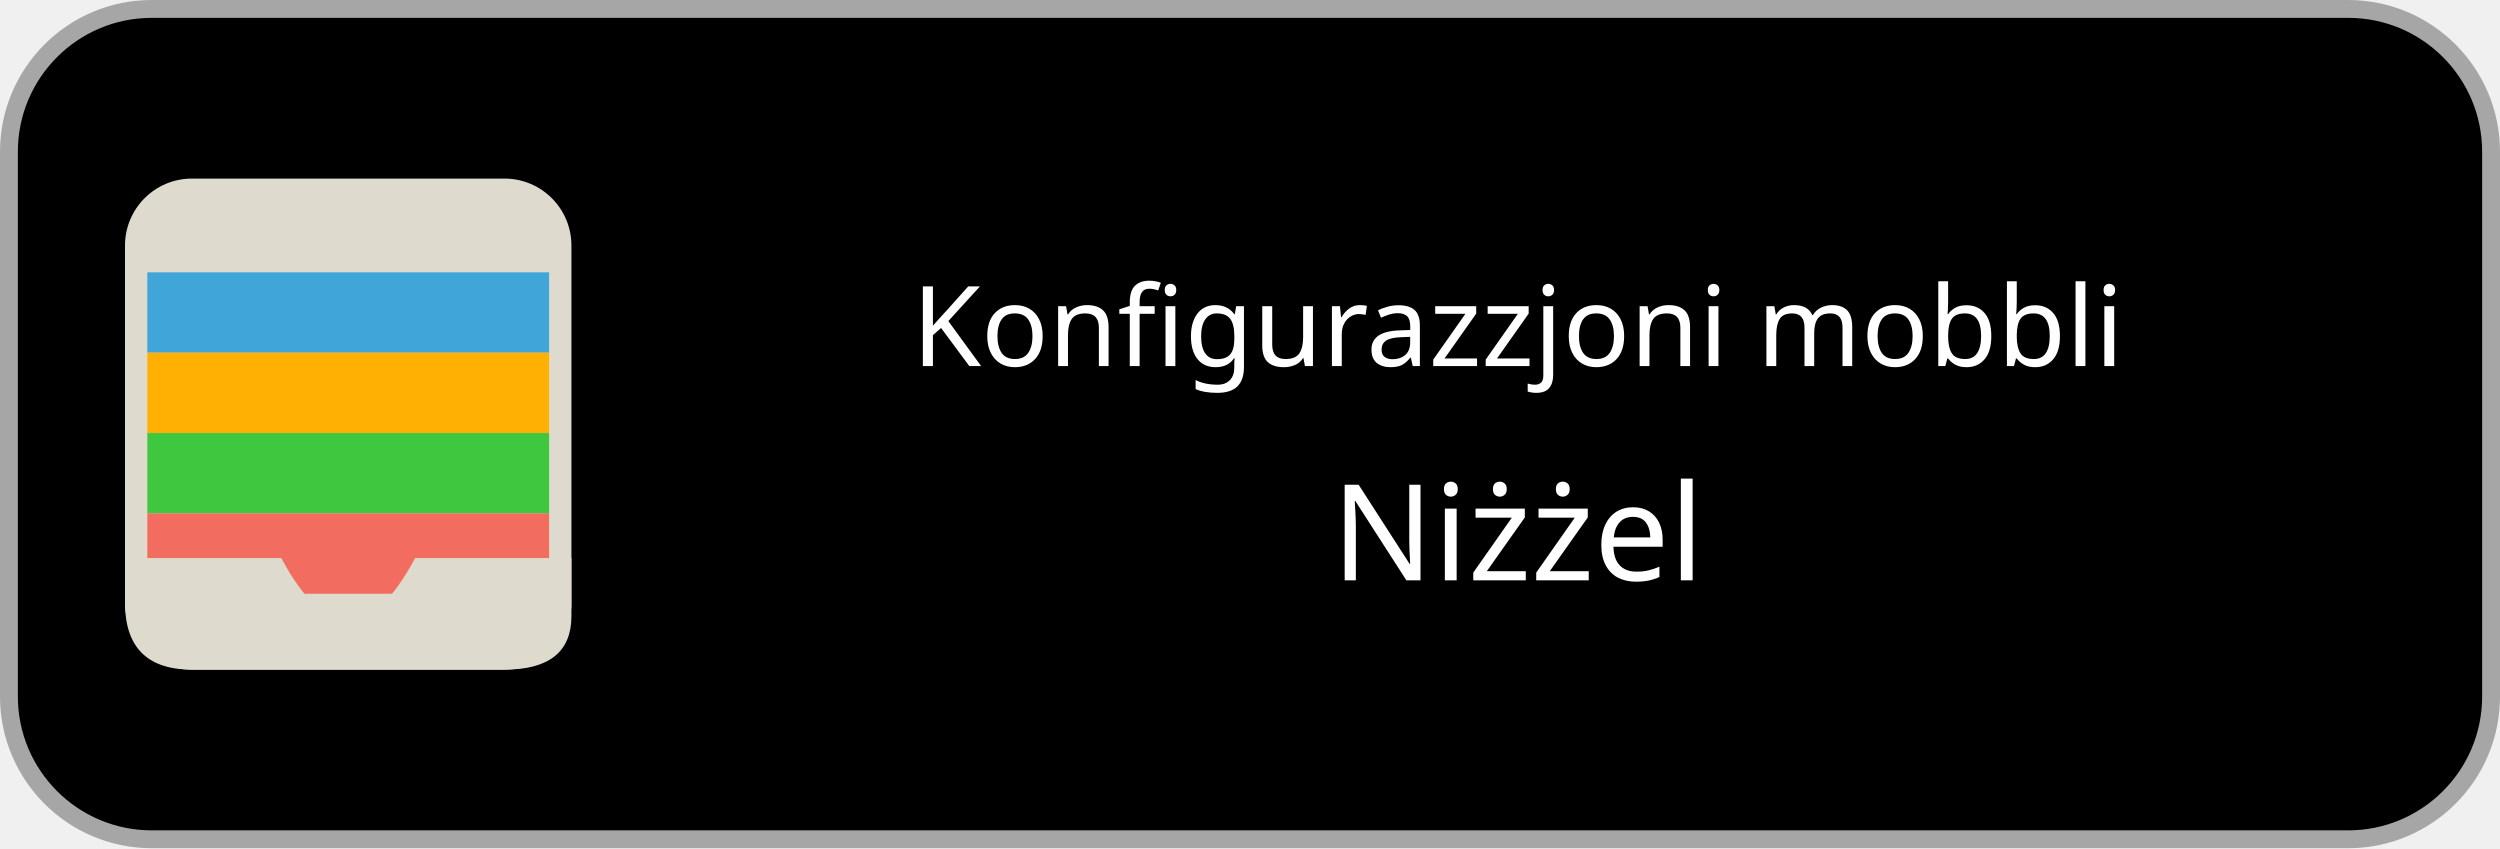
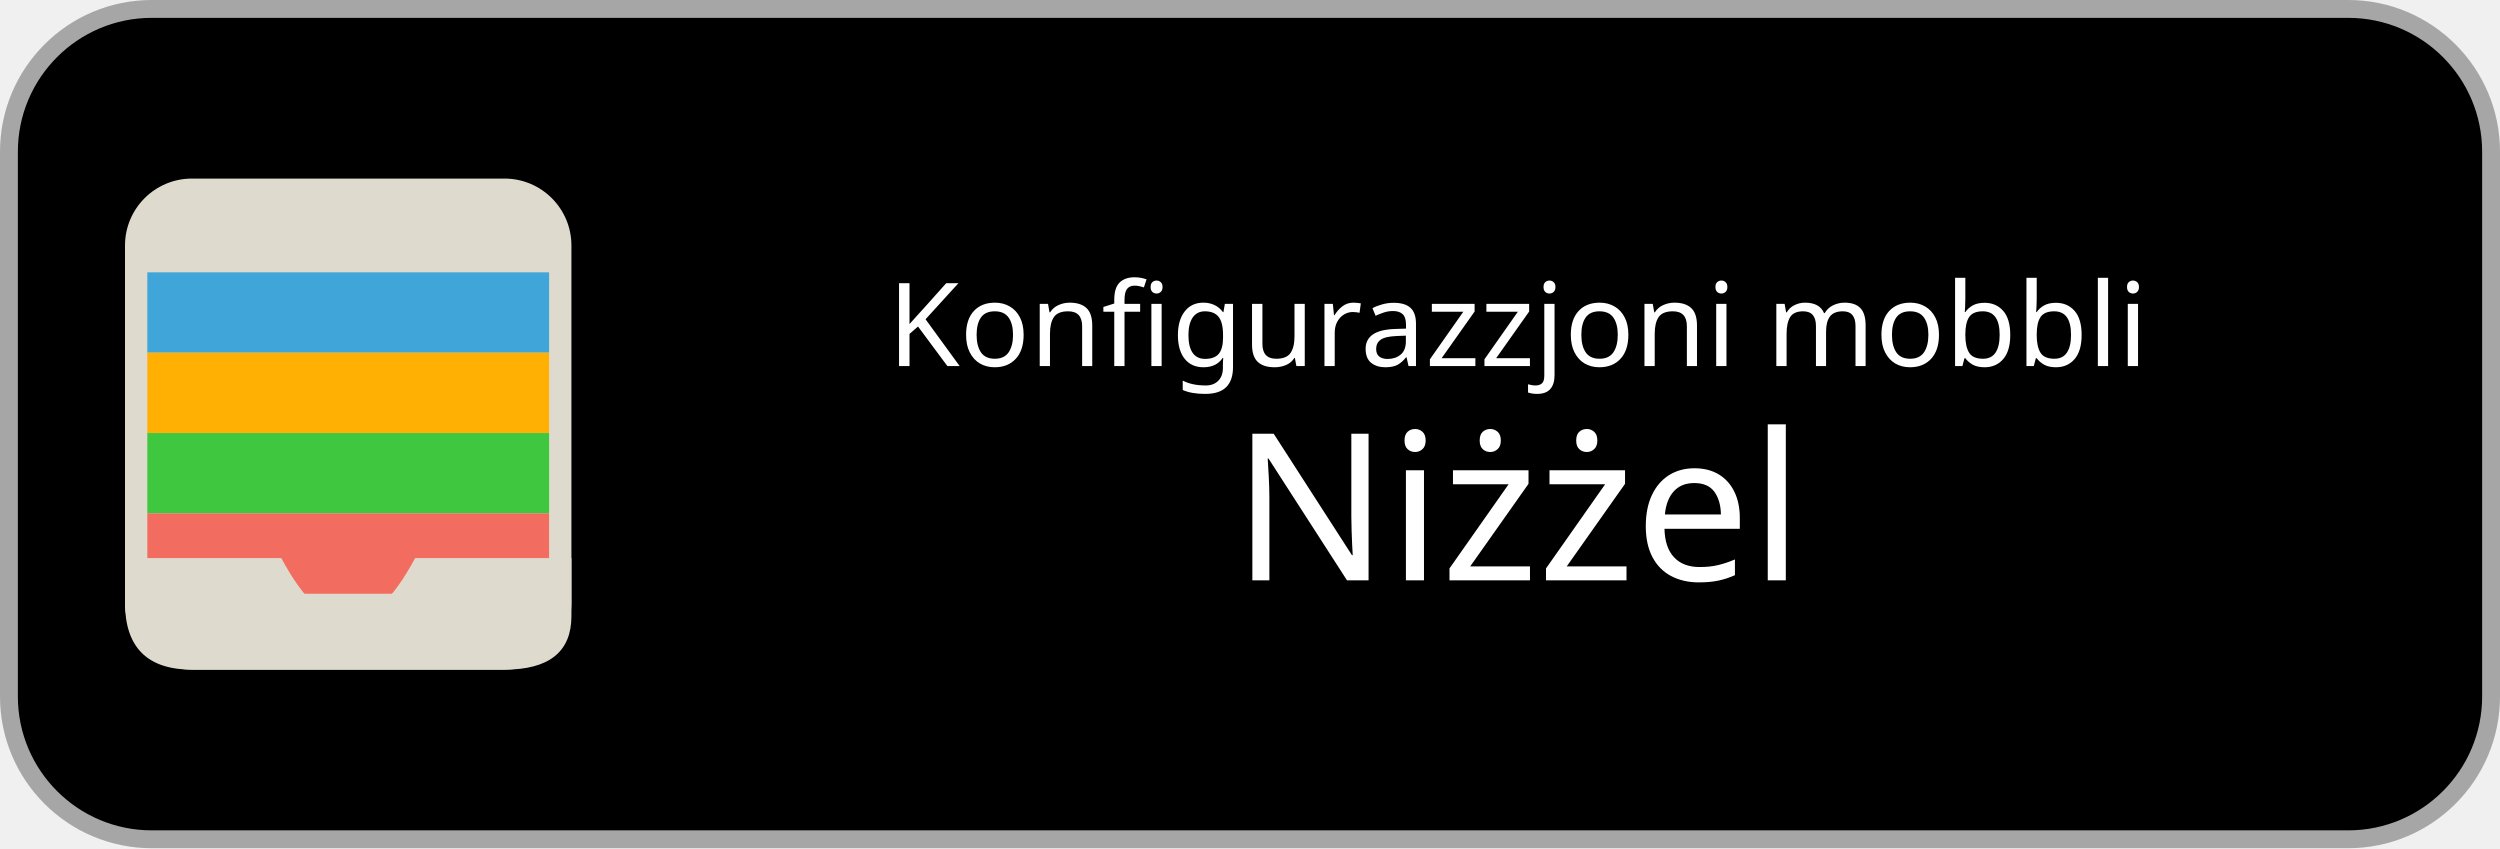
<svg xmlns="http://www.w3.org/2000/svg" width="560" height="190" viewBox="0 0 560 190">
  <rect x="2" y="2" width="556" height="186" rx="32" fill="black" stroke="#a6a6a6" stroke-width="4" />
  <g transform="translate(28 40)">
    <rect width="100" height="110" rx="15" fill="#dedbce" />
    <path d="M5 30h90" stroke="#40a5d9" stroke-width="18" />
    <path d="M5 48h90" stroke="#ffb003" stroke-width="18" />
    <path d="M5 66h90" stroke="#40c740" stroke-width="18" />
    <path d="M5 84h90" stroke="#f26d5f" stroke-width="18" />
    <path d="M0 85h35q15 28 30 0h35v13q0 12-15 12H15Q0 110 0 95" fill="#dedbce" />
  </g>
  <g fill="white" font-family="sans-serif" text-anchor="middle">
-     <text x="340" y="82" font-size="25" textLength="350" lengthAdjust="spacingAndGlyphs">Konfigurazzjoni mobbli</text>
-     <text x="340" y="130" font-size="30" textLength="310" lengthAdjust="spacingAndGlyphs">Niżżel</text>
+     <text x="340" y="82" font-size="26">Konfigurazzjoni mobbli</text>
+     <text x="340" y="130" font-size="46">Niżżel</text>
  </g>
</svg>
